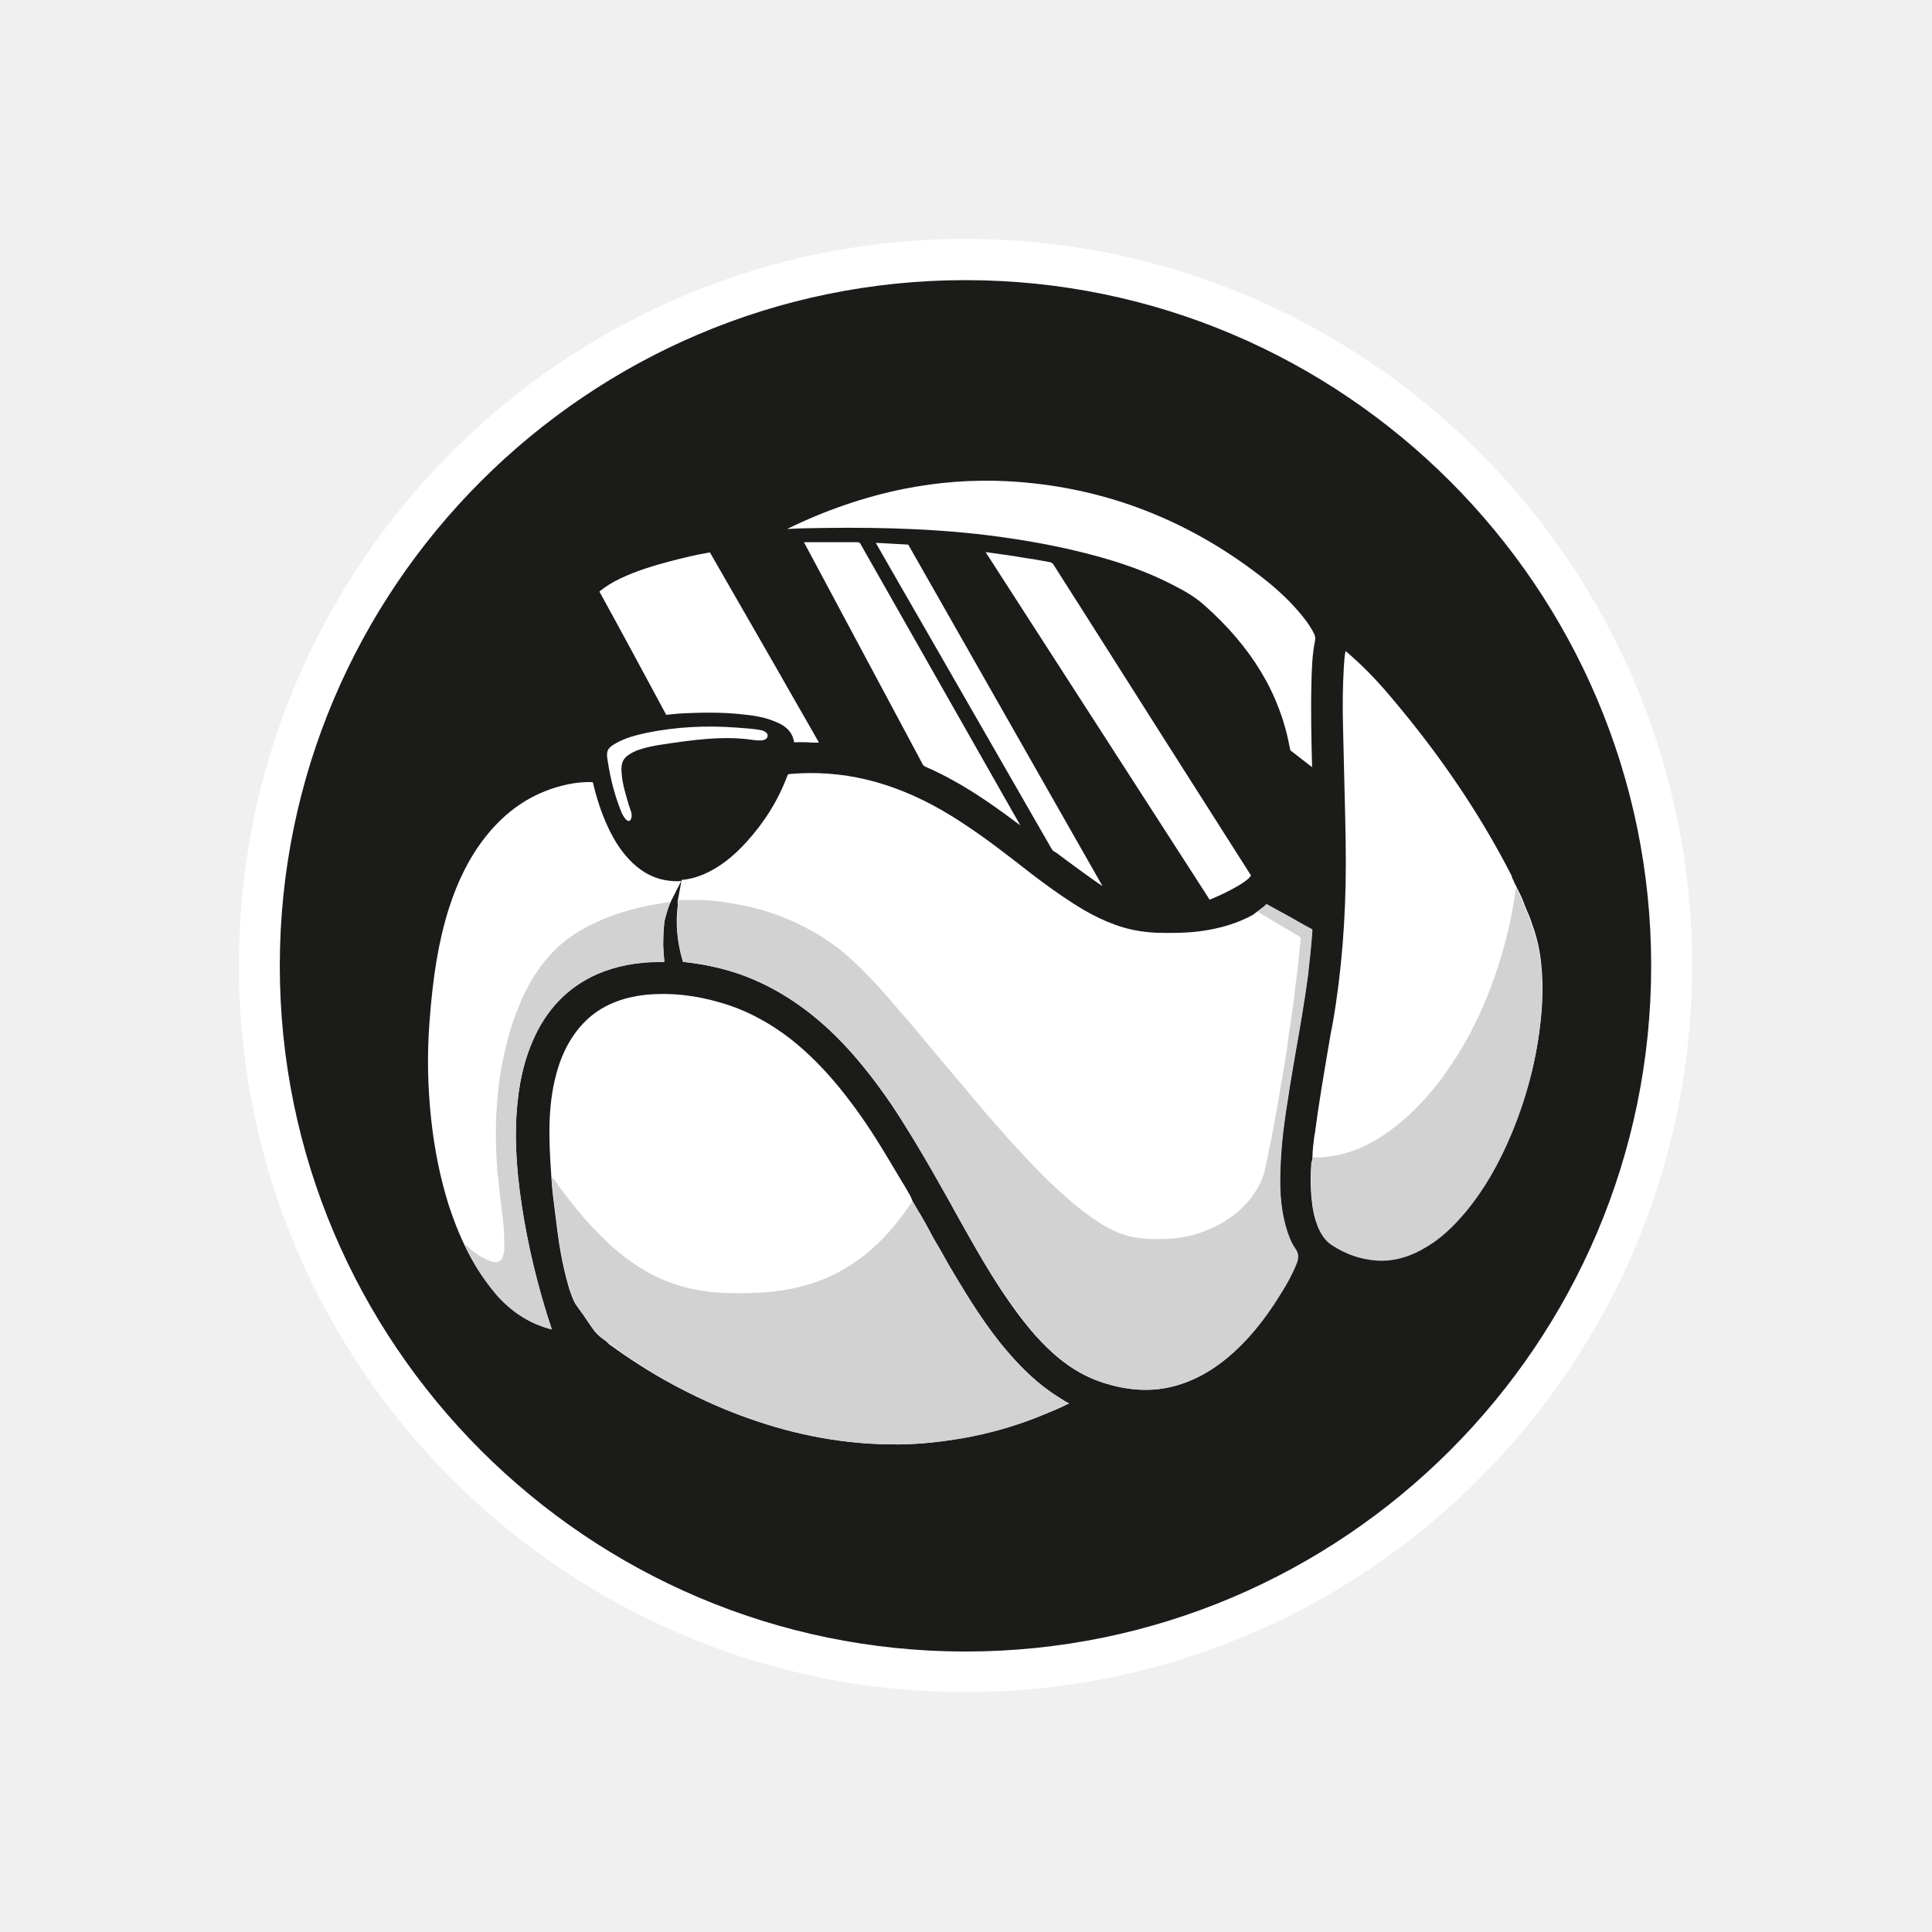
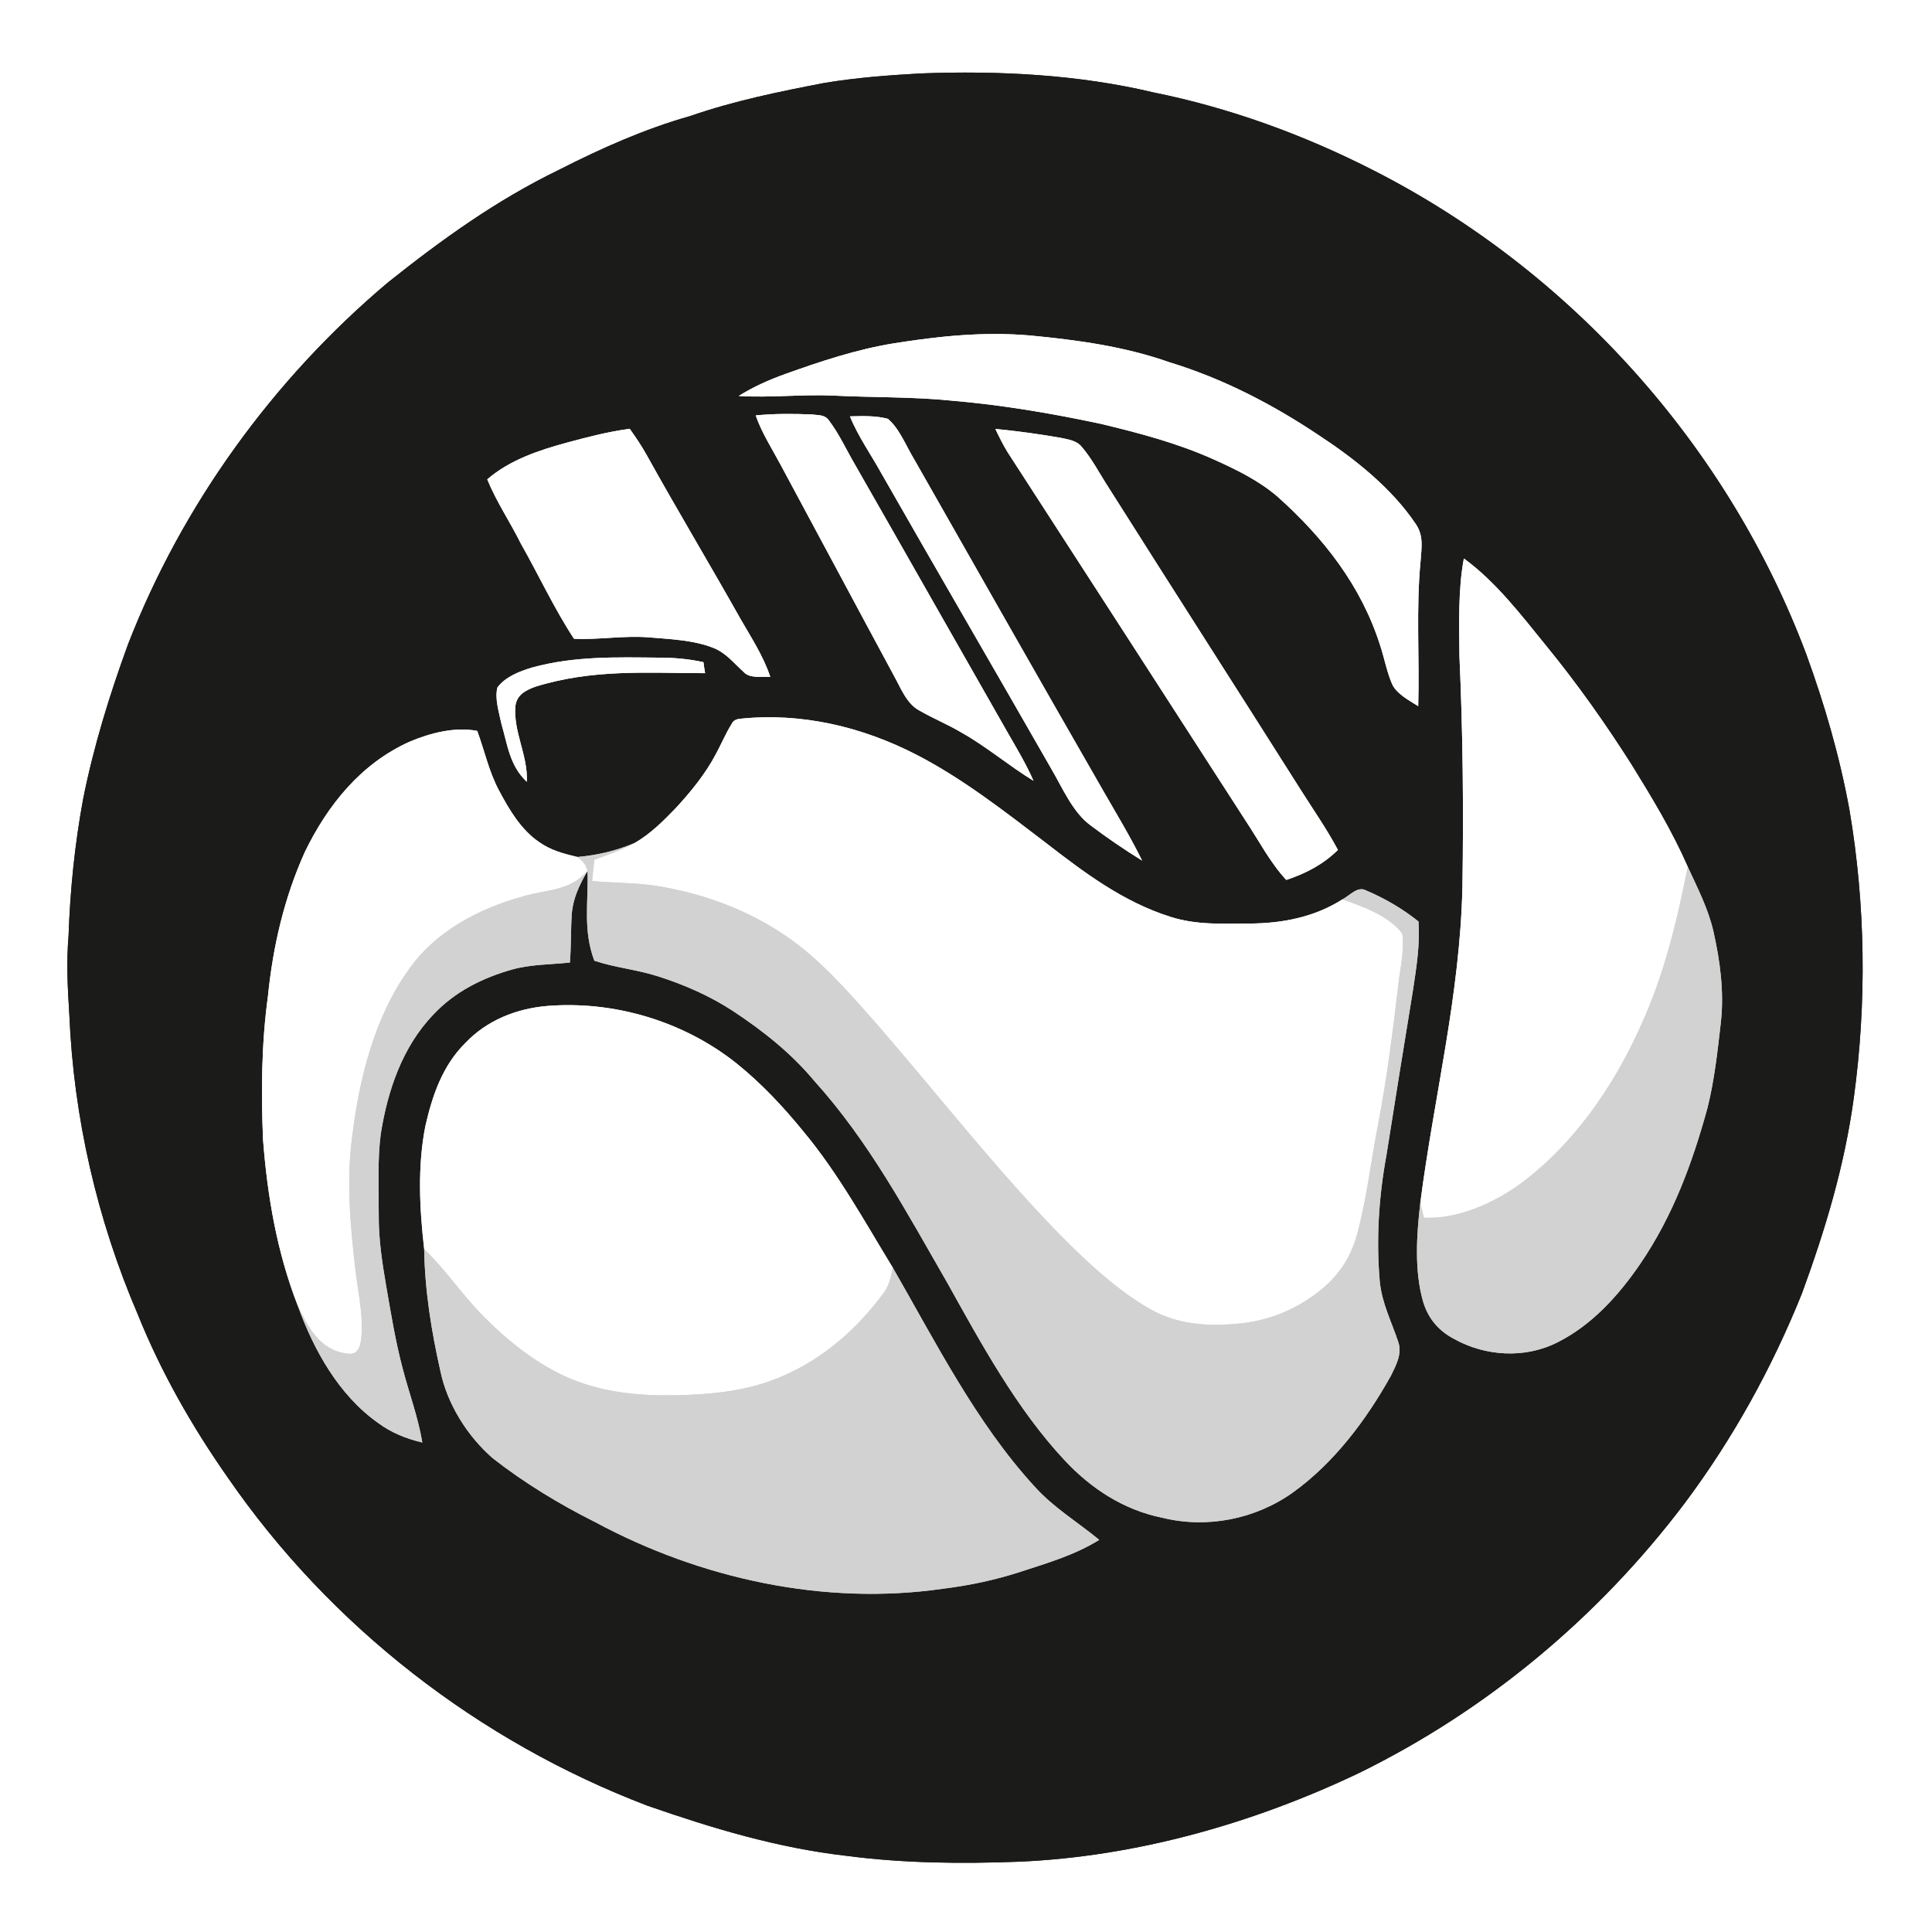
- <svg xmlns="http://www.w3.org/2000/svg" version="1.1" id="Ebene_1" x="0px" y="0px" viewBox="0 0 566.9 566.9" enable-background="new 0 0 566.9 566.9" xml:space="preserve">
-   <g>
-     <circle fill="#1B1C1A" cx="283.3" cy="283.3" r="207.2" />
-     <path fill="#FFFFFF" d="M283.3,496.5c-117.6,0-213.2-95.6-213.2-213.2c0-117.6,95.6-213.2,213.2-213.2   c117.6,0,213.2,95.6,213.2,213.2C496.5,400.9,400.8,496.5,283.3,496.5z M283.3,82.2c-110.9,0-201.2,90.3-201.2,201.2   s90.3,201.2,201.2,201.2s201.2-90.3,201.2-201.2S394.2,82.2,283.3,82.2z" />
+ <svg xmlns="http://www.w3.org/2000/svg" xmlns:xlink="http://www.w3.org/1999/xlink" version="1.1" viewBox="0 0 512 512" width="512.0pt" height="512.0pt">
+   <defs>
+     <path d="M 0.00 0.00 L 512.00 0.00 L 512.00 512.00 L 0.00 512.00 L 0.00 0.00 Z M 18.17 248.01 C 17.57 255.01 17.93 261.94 18.38 268.94 C 19.52 296.19 25.74 323.23 36.50 348.29 C 42.65 363.59 50.91 378.08 60.37 391.57 C 87.52 430.97 126.82 461.44 171.48 478.49 C 188.82 484.53 206.05 489.72 224.36 491.82 C 239.55 493.80 254.72 493.94 270.00 493.37 C 301.08 492.03 332.09 483.23 360.10 469.89 C 394.01 453.28 423.66 428.56 446.40 398.44 C 459.21 381.34 469.60 362.52 477.56 342.70 C 483.74 325.80 488.82 308.94 491.26 291.05 C 494.73 265.72 494.39 239.81 490.12 214.60 C 487.54 200.49 483.56 186.75 478.65 173.29 C 457.96 118.25 416.27 71.72 363.85 45.08 C 345.50 35.72 325.88 28.57 305.67 24.49 C 285.66 19.73 264.51 18.69 244.01 19.46 C 235.50 19.93 226.95 20.58 218.54 21.97 C 206.50 24.28 194.53 26.73 182.92 30.75 C 170.78 34.19 159.31 39.32 148.09 45.03 C 131.56 53.05 117.10 63.46 102.79 74.87 C 72.42 100.45 48.29 133.75 33.91 170.80 C 29.03 184.18 24.82 197.77 22.03 211.76 C 19.82 223.73 18.59 235.84 18.17 248.01 Z" id="p0" />
+     <path d="M 244.01 19.46 C 264.51 18.69 285.66 19.73 305.67 24.49 C 325.88 28.57 345.50 35.72 363.85 45.08 C 416.27 71.72 457.96 118.25 478.65 173.29 C 483.56 186.75 487.54 200.49 490.12 214.60 C 494.39 239.81 494.73 265.72 491.26 291.05 C 488.82 308.94 483.74 325.80 477.56 342.70 C 469.60 362.52 459.21 381.34 446.40 398.44 C 423.66 428.56 394.01 453.28 360.10 469.89 C 332.09 483.23 301.08 492.03 270.00 493.37 C 254.72 493.94 239.55 493.80 224.36 491.82 C 206.05 489.72 188.82 484.53 171.48 478.49 C 126.82 461.44 87.52 430.97 60.37 391.57 C 50.91 378.08 42.65 363.59 36.50 348.29 C 25.74 323.23 19.52 296.19 18.38 268.94 C 17.93 261.94 17.57 255.01 18.17 248.01 C 18.59 235.84 19.82 223.73 22.03 211.76 C 24.82 197.77 29.03 184.18 33.91 170.80 C 48.29 133.75 72.42 100.45 102.79 74.87 C 117.10 63.46 131.56 53.05 148.09 45.03 C 159.31 39.32 170.78 34.19 182.92 30.75 C 194.53 26.73 206.50 24.28 218.54 21.97 C 226.95 20.58 235.50 19.93 244.01 19.46 Z M 195.77 104.94 C 204.18 105.46 212.58 104.44 221.00 104.84 C 231.35 105.36 241.76 105.12 252.05 106.16 C 265.38 107.28 278.64 109.53 291.72 112.32 C 301.75 114.72 312.03 117.43 321.46 121.67 C 327.46 124.34 333.45 127.26 338.48 131.54 C 350.72 142.46 360.73 155.20 365.75 171.02 C 366.87 174.40 367.51 178.00 368.91 181.26 C 370.13 183.92 373.46 185.62 375.84 187.14 C 376.22 174.39 375.23 161.49 376.47 148.65 C 376.71 145.08 377.33 141.96 375.16 138.82 C 368.78 129.35 359.04 121.60 349.56 115.39 C 337.25 107.15 324.10 100.33 309.90 96.00 C 297.90 91.78 285.64 90.13 273.05 88.91 C 260.77 87.84 248.89 89.07 236.78 91.00 C 226.83 92.64 217.57 95.73 208.11 99.11 C 203.81 100.66 199.65 102.50 195.77 104.94 Z M 273.89 206.92 C 271.91 202.44 269.41 198.26 266.97 194.02 C 253.52 170.47 240.17 146.87 226.70 123.33 C 224.37 119.38 222.43 115.04 219.65 111.39 C 218.56 109.82 216.79 110.08 215.08 109.83 C 210.17 109.63 205.17 109.60 200.27 110.09 C 201.83 114.62 204.59 118.90 206.84 123.12 C 216.88 141.73 226.79 160.35 236.84 178.95 C 238.64 182.15 240.22 186.47 243.60 188.27 C 247.26 190.39 251.20 191.99 254.85 194.16 C 261.57 197.95 267.32 202.91 273.89 206.92 Z M 302.67 228.07 C 299.58 221.77 295.92 215.76 292.40 209.62 C 275.59 180.38 258.95 151.06 242.28 121.74 C 240.14 118.26 238.44 113.67 235.31 111.00 C 232.11 110.12 228.55 110.26 225.25 110.34 C 227.38 115.62 230.83 120.46 233.58 125.45 C 248.46 151.53 263.59 177.47 278.49 203.54 C 281.50 208.62 284.24 215.29 289.09 218.79 C 293.46 222.08 298.02 225.19 302.67 228.07 Z M 129.13 127.04 C 131.56 132.99 135.18 138.31 138.05 144.09 C 142.78 152.44 146.86 161.25 152.11 169.28 C 158.79 169.59 165.33 168.37 172.01 168.91 C 177.62 169.38 183.98 169.62 189.23 171.77 C 192.56 173.18 194.43 175.71 197.04 178.04 C 198.65 179.91 201.90 179.21 204.14 179.39 C 202.25 173.75 199.08 168.99 196.16 163.88 C 188.01 149.38 179.44 135.12 171.37 120.58 C 170.03 118.17 168.49 115.89 166.89 113.64 C 161.23 114.38 155.74 115.82 150.24 117.30 C 142.80 119.32 135.05 121.90 129.13 127.04 Z M 263.78 113.67 C 264.79 115.79 265.82 117.89 267.06 119.89 C 288.14 152.46 309.23 185.10 330.25 217.72 C 333.70 222.91 336.67 228.70 340.88 233.19 C 346.04 231.49 350.66 229.08 354.56 225.24 C 351.62 219.70 348.04 214.61 344.70 209.31 C 327.78 182.55 310.66 155.91 293.75 129.14 C 291.42 125.57 289.42 121.60 286.63 118.37 C 285.24 116.69 283.02 116.47 281.02 116.01 C 275.32 115.03 269.53 114.22 263.78 113.67 Z M 376.39 318.81 C 375.41 327.21 374.78 336.74 377.14 344.95 C 378.48 349.39 381.17 352.61 385.25 354.78 C 393.61 359.47 404.14 360.11 412.76 355.73 C 421.96 351.11 429.08 343.16 434.80 334.76 C 443.36 322.15 448.50 308.22 452.50 293.61 C 454.35 286.21 455.19 278.46 456.05 270.89 C 456.94 262.88 455.85 254.72 454.09 246.89 C 452.67 240.72 449.89 235.41 447.27 229.71 C 443.08 220.18 437.80 211.47 432.34 202.63 C 425.42 191.74 417.99 181.23 409.83 171.24 C 403.24 163.14 396.43 154.17 387.94 148.01 C 386.37 156.36 386.71 165.51 386.77 174.00 C 387.70 194.30 387.87 214.68 387.56 235.00 C 386.92 263.90 380.05 290.46 376.39 318.81 Z M 139.62 207.19 C 139.93 200.10 135.95 193.88 136.60 186.99 C 137.04 184.06 139.32 182.94 141.82 182.00 C 157.05 177.26 171.28 178.36 186.86 178.40 C 186.69 177.43 186.54 176.46 186.42 175.48 C 182.61 174.65 178.89 174.30 175.00 174.29 C 163.44 174.18 152.17 173.81 140.93 176.93 C 137.72 177.88 133.85 179.40 131.82 182.20 C 131.07 185.17 132.25 188.77 132.86 191.72 C 134.52 197.45 135.07 202.94 139.62 207.19 Z M 168.28 223.35 C 163.44 225.45 158.27 226.65 153.03 227.11 C 149.37 226.24 145.94 225.34 142.84 223.13 C 138.08 219.89 134.96 214.60 132.31 209.62 C 129.55 204.50 128.46 199.09 126.47 193.70 C 120.56 192.55 113.97 194.26 108.51 196.58 C 95.68 202.35 86.85 213.31 80.82 225.72 C 75.33 237.87 72.34 250.77 71.01 264.00 C 69.28 276.58 69.20 289.24 69.70 301.90 C 70.86 317.04 73.39 331.84 78.92 346.04 C 83.10 357.70 89.77 369.68 100.06 376.99 C 103.62 379.66 107.61 381.27 111.92 382.28 C 110.79 375.50 108.42 369.27 106.71 362.66 C 104.77 355.36 103.62 348.13 102.32 340.69 C 101.26 334.49 100.32 328.32 100.37 322.01 C 100.40 314.87 99.99 307.55 100.91 300.45 C 102.75 288.96 106.63 277.42 114.85 268.87 C 120.53 262.79 127.91 259.12 135.84 256.90 C 140.64 255.56 146.01 255.62 151.03 255.08 C 151.38 250.77 151.24 246.45 151.53 242.14 C 151.88 237.95 153.62 234.37 155.71 230.79 C 155.95 239.10 154.45 246.51 157.51 254.60 C 163.02 256.44 168.80 256.95 174.32 258.72 C 181.24 260.91 188.05 263.89 194.14 267.86 C 202.11 273.11 209.55 278.98 215.70 286.34 C 230.33 302.53 240.21 321.18 251.03 339.93 C 260.00 356.02 269.42 373.39 282.07 386.92 C 289.06 394.45 297.77 400.14 307.94 402.20 C 319.81 405.15 332.60 402.63 342.55 395.58 C 353.57 387.67 362.04 376.34 368.60 364.60 C 369.98 361.77 371.67 358.74 370.52 355.53 C 368.74 350.20 366.25 345.42 365.66 339.71 C 364.68 328.46 365.38 317.24 367.42 306.14 C 369.73 291.52 372.08 276.91 374.47 262.31 C 375.38 256.28 376.33 250.34 375.92 244.21 C 371.74 240.85 367.01 238.09 362.08 236.00 C 359.75 234.70 357.73 237.36 355.75 238.34 C 348.27 243.09 339.76 244.72 331.00 244.75 C 323.88 244.78 317.07 245.17 310.21 242.98 C 297.58 239.01 287.21 231.15 276.89 223.16 C 266.18 214.98 254.98 206.26 243.00 200.08 C 228.52 192.59 212.37 188.77 196.06 190.49 C 195.03 190.60 194.33 191.01 193.98 191.71 C 192.36 194.28 191.18 197.14 189.73 199.81 C 186.99 205.03 183.10 209.80 179.12 214.12 C 175.89 217.49 172.34 221.01 168.28 223.35 Z M 112.41 331.01 C 112.58 341.93 114.31 352.67 116.70 363.30 C 118.51 372.08 123.83 380.55 130.55 386.42 C 138.98 393.01 148.23 398.63 157.79 403.41 C 185.64 418.38 218.48 425.60 249.95 421.02 C 256.92 420.16 263.80 418.71 270.48 416.53 C 277.77 414.14 284.73 412.15 291.31 408.08 C 285.50 403.29 279.21 399.57 274.12 393.89 C 258.69 377.06 247.88 355.55 236.59 335.93 C 229.22 323.86 222.05 310.82 213.02 299.99 C 207.69 293.43 201.81 287.13 195.21 281.83 C 181.22 270.66 162.77 265.14 144.95 266.60 C 136.82 267.30 129.05 270.39 123.37 276.36 C 117.28 282.36 114.58 290.29 112.73 298.43 C 110.63 308.96 111.17 320.39 112.41 331.01 Z" id="p1" />
+     <path d="M 273.05 88.91 C 285.64 90.13 297.90 91.78 309.90 96.00 C 324.10 100.33 337.25 107.15 349.56 115.39 C 359.04 121.60 368.78 129.35 375.16 138.82 C 377.33 141.96 376.71 145.08 376.47 148.65 C 375.23 161.49 376.22 174.39 375.84 187.14 C 373.46 185.62 370.13 183.92 368.91 181.26 C 367.51 178.00 366.87 174.40 365.75 171.02 C 360.73 155.20 350.72 142.46 338.48 131.54 C 333.45 127.26 327.46 124.34 321.46 121.67 C 312.03 117.43 301.75 114.72 291.72 112.32 C 278.64 109.53 265.38 107.28 252.05 106.16 C 241.76 105.12 231.35 105.36 221.00 104.84 C 212.58 104.44 204.18 105.46 195.77 104.94 C 199.65 102.50 203.81 100.66 208.11 99.11 C 217.57 95.73 226.83 92.64 236.78 91.00 C 248.89 89.07 260.77 87.84 273.05 88.91 Z" id="p2" />
+     <path d="M 200.27 110.09 C 205.17 109.60 210.17 109.63 215.08 109.83 C 216.79 110.08 218.56 109.82 219.65 111.39 C 222.43 115.04 224.37 119.38 226.70 123.33 C 240.17 146.87 253.52 170.47 266.97 194.02 C 269.41 198.26 271.91 202.44 273.89 206.92 C 267.32 202.91 261.57 197.95 254.85 194.16 C 251.20 191.99 247.26 190.39 243.60 188.27 C 240.22 186.47 238.64 182.15 236.84 178.95 C 226.79 160.35 216.88 141.73 206.84 123.12 C 204.59 118.90 201.83 114.62 200.27 110.09 Z" id="p3" />
+     <path d="M 225.25 110.34 C 228.55 110.26 232.11 110.12 235.31 111.00 C 238.44 113.67 240.14 118.26 242.28 121.74 C 258.95 151.06 275.59 180.38 292.40 209.62 C 295.92 215.76 299.58 221.77 302.67 228.07 C 298.02 225.19 293.46 222.08 289.09 218.79 C 284.24 215.29 281.50 208.62 278.49 203.54 C 263.59 177.47 248.46 151.53 233.58 125.45 C 230.83 120.46 227.38 115.62 225.25 110.34 Z" id="p4" />
+     <path d="M 166.89 113.64 C 168.49 115.89 170.03 118.17 171.37 120.58 C 179.44 135.12 188.01 149.38 196.16 163.88 C 199.08 168.99 202.25 173.75 204.14 179.39 C 201.90 179.21 198.65 179.91 197.04 178.04 C 194.43 175.71 192.56 173.18 189.23 171.77 C 183.98 169.62 177.62 169.38 172.01 168.91 C 165.33 168.37 158.79 169.59 152.11 169.28 C 146.86 161.25 142.78 152.44 138.05 144.09 C 135.18 138.31 131.56 132.99 129.13 127.04 C 135.05 121.90 142.80 119.32 150.24 117.30 C 155.74 115.82 161.23 114.38 166.89 113.64 Z" id="p5" />
+     <path d="M 263.78 113.67 C 269.53 114.22 275.32 115.03 281.02 116.01 C 283.02 116.47 285.24 116.69 286.63 118.37 C 289.42 121.60 291.42 125.57 293.75 129.14 C 310.66 155.91 327.78 182.55 344.70 209.31 C 348.04 214.61 351.62 219.70 354.56 225.24 C 350.66 229.08 346.04 231.49 340.88 233.19 C 336.67 228.70 333.70 222.91 330.25 217.72 C 309.23 185.10 288.14 152.46 267.06 119.89 C 265.82 117.89 264.79 115.79 263.78 113.67 Z" id="p6" />
+     <path d="M 387.94 148.01 C 396.43 154.17 403.24 163.14 409.83 171.24 C 417.99 181.23 425.42 191.74 432.34 202.63 C 437.80 211.47 443.08 220.18 447.27 229.71 C 444.37 244.27 441.05 258.25 434.83 271.81 C 427.59 288.04 416.75 303.73 402.22 314.22 C 395.15 319.14 386.12 323.09 377.35 322.71 C 377.02 321.41 376.70 320.11 376.39 318.81 C 380.05 290.46 386.92 263.90 387.56 235.00 C 387.87 214.68 387.70 194.30 386.77 174.00 C 386.71 165.51 386.37 156.36 387.94 148.01 Z" id="p7" />
+     <path d="M 175.00 174.29 C 178.89 174.30 182.61 174.65 186.42 175.48 C 186.54 176.46 186.69 177.43 186.86 178.40 C 171.28 178.36 157.05 177.26 141.82 182.00 C 139.32 182.94 137.04 184.06 136.60 186.99 C 135.95 193.88 139.93 200.10 139.62 207.19 C 135.07 202.94 134.52 197.45 132.86 191.72 C 132.25 188.77 131.07 185.17 131.82 182.20 C 133.85 179.40 137.72 177.88 140.93 176.93 C 152.17 173.81 163.44 174.18 175.00 174.29 Z" id="p8" />
+     <path d="M 196.06 190.49 C 212.37 188.77 228.52 192.59 243.00 200.08 C 254.98 206.26 266.18 214.98 276.89 223.16 C 287.21 231.15 297.58 239.01 310.21 242.98 C 317.07 245.17 323.88 244.78 331.00 244.75 C 339.76 244.72 348.27 243.09 355.75 238.34 C 361.09 240.20 368.12 242.71 371.61 247.40 C 372.23 251.95 370.99 256.88 370.52 261.42 C 369.06 273.71 367.53 285.97 365.18 298.12 C 363.27 307.89 362.19 317.97 359.51 327.57 C 357.79 333.64 354.38 338.54 349.37 342.36 C 343.37 347.06 336.35 349.92 328.76 350.72 C 320.49 351.59 312.37 351.14 304.96 347.02 C 296.38 342.17 288.80 335.09 281.83 328.17 C 264.66 310.72 249.41 291.10 233.40 272.59 C 226.80 265.08 219.96 257.10 212.13 250.86 C 200.87 242.05 187.39 236.80 173.31 234.67 C 167.89 233.92 162.38 234.00 156.92 233.48 C 157.10 231.59 157.29 229.71 157.52 227.83 C 161.14 226.51 164.91 225.21 168.28 223.35 C 172.34 221.01 175.89 217.49 179.12 214.12 C 183.10 209.80 186.99 205.03 189.73 199.81 C 191.18 197.14 192.36 194.28 193.98 191.71 C 194.33 191.01 195.03 190.60 196.06 190.49 Z" id="p9" />
+     <path d="M 126.47 193.70 C 128.46 199.09 129.55 204.50 132.31 209.62 C 134.96 214.60 138.08 219.89 142.84 223.13 C 145.94 225.34 149.37 226.24 153.03 227.11 C 154.42 228.16 155.27 229.06 155.71 230.79 C 150.93 236.24 145.01 235.64 138.58 237.56 C 126.76 240.83 115.26 246.88 108.14 257.19 C 99.26 269.63 95.16 286.04 93.36 301.03 C 91.70 313.15 92.86 324.95 94.25 337.03 C 94.97 343.01 96.55 349.75 95.58 355.73 C 95.23 357.68 94.24 359.10 92.07 358.72 C 84.88 357.92 81.71 351.90 78.92 346.04 C 73.39 331.84 70.86 317.04 69.70 301.90 C 69.20 289.24 69.28 276.58 71.01 264.00 C 72.34 250.77 75.33 237.87 80.82 225.72 C 86.85 213.31 95.68 202.35 108.51 196.58 C 113.97 194.26 120.56 192.55 126.47 193.70 Z" id="p10" />
+     <path d="M 168.28 223.35 C 164.91 225.21 161.14 226.51 157.52 227.83 C 157.29 229.71 157.10 231.59 156.92 233.48 C 162.38 234.00 167.89 233.92 173.31 234.67 C 187.39 236.80 200.87 242.05 212.13 250.86 C 219.96 257.10 226.80 265.08 233.40 272.59 C 249.41 291.10 264.66 310.72 281.83 328.17 C 288.80 335.09 296.38 342.17 304.96 347.02 C 312.37 351.14 320.49 351.59 328.76 350.72 C 336.35 349.92 343.37 347.06 349.37 342.36 C 354.38 338.54 357.79 333.64 359.51 327.57 C 362.19 317.97 363.27 307.89 365.18 298.12 C 367.53 285.97 369.06 273.71 370.52 261.42 C 370.99 256.88 372.23 251.95 371.61 247.40 C 368.12 242.71 361.09 240.20 355.75 238.34 C 357.73 237.36 359.75 234.70 362.08 236.00 C 367.01 238.09 371.74 240.85 375.92 244.21 C 376.33 250.34 375.38 256.28 374.47 262.31 C 372.08 276.91 369.73 291.52 367.42 306.14 C 365.38 317.24 364.68 328.46 365.66 339.71 C 366.25 345.42 368.74 350.20 370.52 355.53 C 371.67 358.74 369.98 361.77 368.60 364.60 C 362.04 376.34 353.57 387.67 342.55 395.58 C 332.60 402.63 319.81 405.15 307.94 402.20 C 297.77 400.14 289.06 394.45 282.07 386.92 C 269.42 373.39 260.00 356.02 251.03 339.93 C 240.21 321.18 230.33 302.53 215.70 286.34 C 209.55 278.98 202.11 273.11 194.14 267.86 C 188.05 263.89 181.24 260.91 174.32 258.72 C 168.80 256.95 163.02 256.44 157.51 254.60 C 154.45 246.51 155.95 239.10 155.71 230.79 C 155.27 229.06 154.42 228.16 153.03 227.11 C 158.27 226.65 163.44 225.45 168.28 223.35 Z" id="p11" />
+     <path d="M 447.27 229.71 C 449.89 235.41 452.67 240.72 454.09 246.89 C 455.85 254.72 456.94 262.88 456.05 270.89 C 455.19 278.46 454.35 286.21 452.50 293.61 C 448.50 308.22 443.36 322.15 434.80 334.76 C 429.08 343.16 421.96 351.11 412.76 355.73 C 404.14 360.11 393.61 359.47 385.25 354.78 C 381.17 352.61 378.48 349.39 377.14 344.95 C 374.78 336.74 375.41 327.21 376.39 318.81 C 376.70 320.11 377.02 321.41 377.35 322.71 C 386.12 323.09 395.15 319.14 402.22 314.22 C 416.75 303.73 427.59 288.04 434.83 271.81 C 441.05 258.25 444.37 244.27 447.27 229.71 Z" id="p12" />
+     <path d="M 155.71 230.79 C 153.62 234.37 151.88 237.95 151.53 242.14 C 151.24 246.45 151.38 250.77 151.03 255.08 C 146.01 255.62 140.64 255.56 135.84 256.90 C 127.91 259.12 120.53 262.79 114.85 268.87 C 106.63 277.42 102.75 288.96 100.91 300.45 C 99.99 307.55 100.40 314.87 100.37 322.01 C 100.32 328.32 101.26 334.49 102.32 340.69 C 103.62 348.13 104.77 355.36 106.71 362.66 C 108.42 369.27 110.79 375.50 111.92 382.28 C 107.61 381.27 103.62 379.66 100.06 376.99 C 89.77 369.68 83.10 357.70 78.92 346.04 C 81.71 351.90 84.88 357.92 92.07 358.72 C 94.24 359.10 95.23 357.68 95.58 355.73 C 96.55 349.75 94.97 343.01 94.25 337.03 C 92.86 324.95 91.70 313.15 93.36 301.03 C 95.16 286.04 99.26 269.63 108.14 257.19 C 115.26 246.88 126.76 240.83 138.58 237.56 C 145.01 235.64 150.93 236.24 155.71 230.79 Z" id="p13" />
+     <path d="M 144.95 266.60 C 162.77 265.14 181.22 270.66 195.21 281.83 C 201.81 287.13 207.69 293.43 213.02 299.99 C 222.05 310.82 229.22 323.86 236.59 335.93 C 236.14 338.20 235.77 340.35 234.42 342.30 C 227.32 352.08 218.11 360.17 206.91 364.88 C 198.11 368.67 188.53 369.55 179.05 369.76 C 169.11 369.94 159.26 368.99 150.09 364.89 C 141.66 361.10 134.06 354.94 127.65 348.34 C 122.23 342.82 118.00 336.38 112.41 331.01 C 111.17 320.39 110.63 308.96 112.73 298.43 C 114.58 290.29 117.28 282.36 123.37 276.36 C 129.05 270.39 136.82 267.30 144.95 266.60 Z" id="p14" />
+     <path d="M 112.41 331.01 C 118.00 336.38 122.23 342.82 127.65 348.34 C 134.06 354.94 141.66 361.10 150.09 364.89 C 159.26 368.99 169.11 369.94 179.05 369.76 C 188.53 369.55 198.11 368.67 206.91 364.88 C 218.11 360.17 227.32 352.08 234.42 342.30 C 235.77 340.35 236.14 338.20 236.59 335.93 C 247.88 355.55 258.69 377.06 274.12 393.89 C 279.21 399.57 285.50 403.29 291.31 408.08 C 284.73 412.15 277.77 414.14 270.48 416.53 C 263.80 418.71 256.92 420.16 249.95 421.02 C 218.48 425.60 185.64 418.38 157.79 403.41 C 148.23 398.63 138.98 393.01 130.55 386.42 C 123.83 380.55 118.51 372.08 116.70 363.30 C 114.31 352.67 112.58 341.93 112.41 331.01 Z" id="p15" />
+   </defs>
+   <g stroke-width="10pt">
+     <use stroke="#ffffff" xlink:href="#p0" />
+     <use stroke="#1b1c1a" xlink:href="#p1" />
+     <use stroke="#ffffff" xlink:href="#p2" />
+     <use stroke="#ffffff" xlink:href="#p3" />
+     <use stroke="#ffffff" xlink:href="#p4" />
+     <use stroke="#ffffff" xlink:href="#p5" />
+     <use stroke="#ffffff" xlink:href="#p6" />
+     <use stroke="#ffffff" xlink:href="#p7" />
+     <use stroke="#ffffff" xlink:href="#p8" />
+     <use stroke="#ffffff" xlink:href="#p9" />
+     <use stroke="#ffffff" xlink:href="#p10" />
+     <use stroke="#d2d2d2" xlink:href="#p11" />
+     <use stroke="#d2d2d2" xlink:href="#p12" />
+     <use stroke="#d2d2d2" xlink:href="#p13" />
+     <use stroke="#ffffff" xlink:href="#p14" />
+     <use stroke="#d2d2d2" xlink:href="#p15" />
  </g>
  <g>
-     <g>
-       <g>
-         <path fill="#FFFFFF" d="M443.7,332c-3.8,9.2-8.2,16.8-13.6,23.3c-3.6,4.3-7.2,7.7-11.2,10.1c-5,3.1-9.8,4.5-14.8,4.2     c-4.7-0.3-9.2-1.8-13.4-4.6c-1.7-1.1-3-2.9-4.1-5.5c-0.9-2.1-1.4-4.4-1.7-7.3c-0.4-3.7-0.4-7.5-0.1-11.3h0.1l0.2-0.9     c0-2.3,0.3-4.6,0.6-6.9l0.1-0.4c1.1-8.5,2.6-17.2,4-25.5c0.4-2.4,0.8-4.8,1.3-7.2c2.6-15,3.8-30.8,3.8-46.8     c0-8.8-0.3-17.8-0.5-26.5c-0.1-4.2-0.2-8.4-0.3-12.6c-0.2-7.1-0.1-12.8,0.2-18.1c0.1-1.7,0.2-3.3,0.5-4.9c0,0,0,0,0.1,0     c4.4,3.7,8.8,8.1,13.8,14.1c13.9,16.5,25.1,33,34.2,50.5c0.2,0.3,0.3,0.7,0.5,1l0.2,0.4l0.1,0.5c0.3,0.5,0.5,1,0.7,1.5l0.7,1.4     c0.4,0.8,0.8,1.6,1.2,2.4c0.3,0.7,0.6,1.4,0.9,2.2l0.7,1.8c0.2,0.5,0.5,1.1,0.7,1.6c0.4,0.9,0.7,1.9,1,2.8l0.3,0.8     c0.1,0.3,0.2,0.6,0.3,0.9c0.1,0.4,0.3,0.8,0.4,1.3c0.6,2,1,4,1.3,5.9c0.7,4.8,0.9,9.9,0.5,15.7C451.5,308,448.6,320.1,443.7,332z     " />
-         <path fill="#FFFFFF" d="M385.7,186.2c0.2,0.6,0.3,1.1,0.2,1.6c-0.9,4.4-1,8.8-1.1,12.9c-0.2,8.3,0,16.5,0.2,24.4l-2.2-1.7     c-1.3-1-2.7-2.1-4-3.1c-0.2-0.1-0.2-0.3-0.3-0.7c-2.9-15.9-11.1-29.6-25.2-42.1c-2.8-2.5-6.1-4.3-9.2-5.9c-7-3.6-14.8-6.5-24.5-9     c-8.8-2.3-18.4-4.1-29.4-5.5c-19.3-2.4-38.5-2.4-53.2-2.1c-1.8,0-3.7,0.1-5.5,0.2c-0.2,0-0.3,0-0.5,0c11.2-5.5,22.7-9.4,34-11.7     c10.4-2.1,20.6-2.8,30.5-2.3c27.3,1.4,52.3,10.8,74.3,27.8c5.1,3.9,9.3,7.9,12.7,12.2C384,183.1,385,184.7,385.7,186.2z" />
-         <path fill="#FFFFFF" d="M177.9,393.6c-1.1-0.8-2.1-1.5-3-2.5c-0.8-0.9-1.5-2-2.2-3c-0.3-0.4-0.5-0.8-0.8-1.2     c-0.4-0.6-0.8-1.2-1.2-1.7c-0.6-0.8-1.2-1.7-1.8-2.5c-0.9-1.5-1.4-3.2-1.9-4.6c-1.1-3.8-1.9-7.3-2.5-10.7     c-0.7-3.8-1.1-7.6-1.6-11.4c-0.2-1.9-0.5-3.8-0.7-5.7c-0.2-1.6-0.3-3.3-0.4-4.6c0-0.6-0.1-1.2-0.1-1.7     c-0.7-10.1-1.1-20.7,2.1-30.8c2-6.4,5.4-11.6,9.8-15.2c4.7-3.8,11-6,18.8-6.3c6.9-0.3,14.1,0.8,21.6,3.3     c6.2,2.1,12.2,5.4,17.9,9.8c5.1,4,9.9,8.8,14.7,14.7c4.1,5.1,8.1,10.7,12.4,17.8c1.8,2.9,3.6,6,5.7,9.5l0.5,0.8     c0.3,0.6,0.7,1.1,1,1.7l0.1,0.2c0.4,0.6,0.7,1.2,1,1.8c0.2,0.5,0.4,1,0.6,1.4l0.7,1.2c0.5,0.8,0.9,1.6,1.4,2.3     c1,1.7,1.9,3.4,2.9,5.2c0.8,1.6,1.7,3.1,2.6,4.6c2.1,3.8,3.9,6.9,5.6,9.7c3.1,5.2,7.3,11.9,12.2,18.1c4.9,6.1,9.7,10.9,14.8,14.5     c1.4,1,2.9,1.9,4.3,2.8c0.4,0.3,0.9,0.5,1.3,0.7c-0.4,0.1-0.7,0.3-1.1,0.5l-0.8,0.4c-0.8,0.4-1.6,0.7-2.5,1.1     c-1.7,0.7-3.4,1.4-5.1,2.1c-6.9,2.7-14,4.7-21.2,6c-7.4,1.3-14.9,2.1-22.4,1.9c-7.3-0.1-14.8-0.9-22.2-2.4     c-7.1-1.4-14.2-3.5-21.2-6.1c-6.7-2.5-13.4-5.6-19.9-9.1c-6.5-3.5-12.7-7.5-18.6-11.8L177.9,393.6z" />
-         <path fill="#FFFFFF" d="M379.9,366.7c0.9,1.3,1,2.6,0.2,4.5c-1.3,3.2-3,6.2-4.6,8.7c-4.7,7.7-9.7,13.8-15.4,18.5     c-5.3,4.4-10.8,7.2-16.7,8.6c-6.2,1.4-12.7,1-19.8-1.3c-5.9-1.9-11.3-5.3-16.5-10.4c-4.5-4.4-8.7-9.8-13.6-17.2     c-4.8-7.3-9.1-15.1-13.3-22.6l-1.2-2.2c-5.4-9.6-11-19.6-17.3-29c-5.6-8.2-11-14.9-16.7-20.5c-8.7-8.5-17.8-14.3-27.8-17.9     c-5.2-1.8-10.7-3-16.3-3.6c-0.5,0-0.5-0.1-0.6-0.4c-1.7-5.8-2.1-11.1-1.4-16.4c0-0.3,0-0.6-0.1-0.8l1.2-6.5     c2.3-0.2,4.6-0.8,7-1.9c4.2-1.9,8.1-4.9,12-9.2c5.3-5.8,9.4-12.4,12-19.4c0.2-0.5,0.3-0.6,0.9-0.6c15.2-1.3,29.7,2.2,44.4,10.6     c7.8,4.5,15,9.9,21.6,15l1.8,1.4c3.8,3,7.8,6,11.9,8.8c4,2.7,9.3,6.2,15.5,8.4c4,1.5,8.1,2.2,12.3,2.4c4.2,0.1,8.7,0.1,13.1-0.5     c5.7-0.8,10.7-2.3,15.2-4.8c0.6-0.5,1.2-0.9,1.7-1.3c0.7-0.5,1.5-1.1,2.2-1.8l2.9,1.6c2,1.1,4.1,2.2,6.1,3.4     c0.9,0.5,1.8,1,2.7,1.5l1.3,0.7c0.4,0.2,0.4,0.3,0.4,0.6c-0.3,4.4-0.8,8.9-1.3,13.3c-1,7.5-2.3,15-3.6,22.3     c-0.8,4.7-1.6,9.3-2.3,14c-0.9,5.5-1.8,12-2.1,18.8c-0.3,5.7-0.3,12.4,1.7,19C377.8,362.8,378.6,364.9,379.9,366.7z" />
-         <path fill="#FFFFFF" d="M271.6,225c-0.5-0.2-0.8-0.5-1-1l-34.7-64.9h3.7c3.9,0,7.9,0,11.8,0c0,0,0,0,0.1,0c0.6,0,0.8,0.1,1.1,0.7     c12.3,21.6,24.5,43.2,36.8,64.8l10,17.6c-5.9-4.4-12.7-9.4-20.1-13.4C276.6,227.3,274.1,226.1,271.6,225z" />
-         <path fill="#FFFFFF" d="M161.5,389.8c-5.6-1.5-10.6-4.5-15.2-9.4c-6.1-6.5-10.9-15.3-14.7-27c-2.4-7.7-4.1-15.9-5.1-25.1     c-1-9.3-1.2-18.7-0.5-28.1c1-13.7,2.7-24.1,5.7-33.6c2.7-8.4,6.2-15.3,10.8-21.1c6.1-7.7,13.4-12.6,22.2-14.9     c3.1-0.8,6-1.2,9.1-1.1l0.2,0.2c1.1,4.7,2.5,8.9,4.3,12.8c2.1,4.6,4.5,8,7.3,10.7c3.4,3.2,7.2,5,11.5,5.3c0.9,0.1,1.8,0.1,2.8,0     l-3,5.9c-0.4,0.8-0.7,1.7-1,2.5c-0.4,1.4-0.9,2.8-1,4c-0.2,2-0.3,4-0.3,6.1c0,1.6,0.2,3.2,0.3,4.7l0,0.5c-0.3,0-0.6,0-0.9,0     c-0.1,0-0.1,0-0.2,0c-6.9,0-13,1.2-18.4,3.5c-8.7,3.8-15.1,10.4-19.1,19.7c-2.2,5.1-3.7,10.8-4.4,17.6c-1,9-0.6,18.8,1.2,30.7     c1.8,11.8,4.7,24,8.8,36.3c0,0-0.1,0-0.1,0L161.5,389.8z" />
-         <path fill="#FFFFFF" d="M233,217.8c-0.5-3.5-3.1-5.1-5.4-6c-3.2-1.4-6.7-1.9-9.9-2.2c-6.2-0.7-12.4-0.5-17.1-0.3     c-1.5,0.1-3,0.2-4.6,0.4c-0.6,0.1-0.6,0-0.7-0.3c-6.4-11.9-12.8-23.8-19.3-35.6c-0.1-0.1-0.1-0.2-0.1-0.2c0,0,0.1-0.1,0.2-0.2     c1.6-1.3,3.5-2.5,5.8-3.6c5-2.4,10.2-3.9,14.7-5.1c3.9-1,7.5-1.9,11.1-2.5c0.3,0,0.5-0.1,0.7-0.1c-0.1,0,0.1,0.3,0.2,0.5     l19.6,34.1c4,7.1,8.1,14.1,12.1,21.2c-0.7,0-1.3,0-2,0C236.3,217.7,234.6,217.8,233,217.8z" />
-         <path fill="#FFFFFF" d="M299.4,163.5c1.5,0.2,3,0.5,4.5,0.7c1.3,0.2,2.6,0.5,3.9,0.7c0.7,0.1,1,0.3,1.4,0.9     c13.9,21.8,27.7,43.7,41.6,65.5l15.9,25c0.2,0.3,0.4,0.6,0.4,0.7c0,0,0,0,0,0c-0.1,0-0.3,0.2-0.4,0.4c-1.8,2.1-8.5,5.3-11.8,6.6     c-0.1-0.2-0.3-0.5-0.4-0.7L289.2,162c0.6,0.1,8,1.1,8.5,1.2C298.2,163.3,298.8,163.4,299.4,163.5z" />
-         <path fill="#FFFFFF" d="M309.2,249.8c-0.4-0.3-0.6-0.7-0.9-1.2l-36.6-63.7c-4.9-8.5-9.8-17-14.6-25.4c0-0.1-0.1-0.1-0.1-0.2     l0.4,0c1.6,0.1,7.5,0.4,9.1,0.5l57,100.2c-3.1-2-10.8-7.7-13.7-9.9L309.2,249.8z" />
-       </g>
-       <path fill="#FFFFFF" d="M180.7,218.1c3-1.7,6.4-2.5,9.2-3.1c8.4-1.7,17.2-2.2,26.3-1.5c2.4,0.2,5,0.3,7.3,0.8    c0.9,0.2,2.2,1,1.6,2.1c-0.7,1.3-3.2,0.8-4.3,0.7c-8.8-1.3-18.1,0.1-26.8,1.4c-1.9,0.3-4.1,0.7-6.2,1.4c-0.7,0.2-1.4,0.5-2,0.8    c-2.8,1.4-3.7,2.9-3.4,6.1c0.2,3.2,1.2,6.3,2.1,9.4c0.4,1.3,1.2,2.7,0.7,4c-0.8,2-2.4-0.9-2.7-1.5c-1.9-4.6-3.3-9.6-4.2-15.5    C177.8,220.4,178.2,219.5,180.7,218.1z" />
-     </g>
-     <path fill="#D2D2D2" d="M385,352.3c-0.4-3.7-0.4-7.5-0.1-11.3h0.1l0.2-1c0-0.1,0-0.3,0-0.4c7.2,0.2,13.7-2.1,19.7-5.8   c3-1.9,5.7-4.1,8.3-6.4c5.9-5.4,10.6-11.6,14.8-18.3c2.3-3.7,4.3-7.5,6.1-11.4c2.7-5.9,4.9-11.9,6.7-18.1c1.3-4.5,2.4-9.1,3.2-13.8   c0.3-1.8,0.6-3.6,0.8-5.4l0.2,0.4c0.4,0.8,0.8,1.6,1.2,2.4c0.3,0.7,0.6,1.4,0.9,2.2l0.7,1.8c0.2,0.5,0.5,1.1,0.7,1.6   c0.4,0.9,0.7,1.9,1,2.8l0.3,0.8c0.1,0.3,0.2,0.6,0.3,0.9c0.1,0.4,0.3,0.8,0.4,1.3c0.6,2,1,4,1.3,5.9c0.7,4.8,0.9,9.9,0.5,15.7   c-0.8,12-3.7,24.2-8.6,36.1c-3.8,9.2-8.2,16.8-13.6,23.3c-3.6,4.3-7.2,7.7-11.2,10.1c-5,3.1-9.8,4.5-14.8,4.2   c-4.7-0.3-9.2-1.8-13.4-4.6c-1.7-1.1-3-2.9-4.1-5.5C385.8,357.5,385.3,355.2,385,352.3z" />
-     <path fill="#D2D2D2" d="M178.6,394.1l-0.7-0.5c-1.1-0.8-2.1-1.5-3-2.5c-0.8-0.9-1.5-2-2.2-3c-0.3-0.4-0.5-0.8-0.8-1.2   c-0.4-0.6-0.8-1.2-1.2-1.7c-0.6-0.8-1.2-1.6-1.7-2.5c-0.9-1.5-1.4-3.2-1.9-4.6c-1.1-3.8-1.9-7.3-2.5-10.7   c-0.7-3.8-1.1-7.6-1.6-11.4c-0.2-1.9-0.5-3.8-0.7-5.7c-0.2-1.6-0.4-3.3-0.4-4.6c0,0,0-0.1,0-0.1c0.5,0.1,0.8,0.5,1,0.9   c2.6,3.7,5.4,7.3,8.4,10.8c2.5,2.9,5.2,5.6,8,8.2c5.7,5.1,12.1,9.3,19.6,11.6c3.2,1,6.4,1.6,9.7,2c4.8,0.5,9.7,0.4,14.5,0.2   c8.1-0.5,15.9-2.2,23.1-6.1c3.5-1.9,6.7-4.1,9.6-6.7c4.7-4.1,8.5-8.9,11.9-14c0,0.1,0.1,0.1,0.1,0.2l0.7,1.2   c0.5,0.8,0.9,1.6,1.4,2.3c1,1.7,1.9,3.4,2.9,5.2c0.8,1.6,1.7,3.1,2.6,4.6c2.1,3.8,3.9,6.9,5.7,9.7c3.1,5.2,7.3,11.9,12.2,18.1   c4.9,6.1,9.7,10.9,14.8,14.5c1.4,1,2.9,1.9,4.3,2.8c0.4,0.2,0.9,0.5,1.3,0.7c-0.4,0.2-0.7,0.3-1.1,0.5l-0.8,0.4   c-0.8,0.4-1.6,0.7-2.4,1.1c-1.7,0.7-3.4,1.4-5.1,2.1c-6.9,2.7-14,4.7-21.2,6c-7.4,1.3-14.9,2.1-22.4,1.9   c-7.3-0.1-14.8-0.9-22.2-2.4c-7.1-1.4-14.2-3.5-21.2-6.1c-6.7-2.5-13.4-5.6-19.9-9.1C190.7,402.4,184.4,398.5,178.6,394.1z" />
-     <path fill="#D2D2D2" d="M360.2,398.4c-5.3,4.4-10.8,7.2-16.7,8.6c-6.2,1.4-12.7,1-19.8-1.3c-5.9-1.9-11.3-5.3-16.5-10.4   c-4.5-4.4-8.7-9.8-13.6-17.2c-4.8-7.3-9.1-15.1-13.3-22.6l-1.2-2.2c-3.6-6.4-7.4-13-11.3-19.4c-0.9-1.5-1.9-3-2.8-4.5   c-1.1-1.7-2.1-3.4-3.2-5.1c-5.6-8.2-11-14.9-16.7-20.5c-8.7-8.5-17.8-14.3-27.8-17.9c-5.2-1.8-10.7-3-16.3-3.6   c-0.5,0-0.5-0.1-0.6-0.4c-1.7-5.8-2.1-11.1-1.4-16.4c0-0.3,0-0.6-0.1-0.8l0.1-0.6c1.6,0,3.4,0,4.9,0c5-0.1,9.8,0.7,14.7,1.7   c6.9,1.4,13.4,3.9,19.5,7.3c3.8,2.1,7.4,4.6,10.7,7.5c2.3,2,4.5,4.2,6.6,6.4c2.4,2.5,4.7,5.1,6.9,7.7c2.1,2.5,4.3,4.9,6.4,7.4   c2.3,2.8,4.6,5.6,6.9,8.3c1.8,2.2,3.7,4.4,5.5,6.5c1.9,2.3,3.9,4.6,5.8,6.9c1.3,1.6,2.7,3.2,4.1,4.8c2.5,2.8,4.9,5.6,7.4,8.3   c3.5,3.7,6.8,7.4,10.6,10.9c4.3,4,8.7,7.9,13.8,11.1c3.1,2,6.4,3.5,10.1,4.2c1.2,0.2,2.4,0.3,3.6,0.4c4.5,0.2,9,0.1,13.5-1.1   c4.9-1.4,9.4-3.6,13.3-6.9c2.9-2.5,5.1-5.4,6.7-8.8c1-2.1,1.3-4.3,1.8-6.5c0.7-3.3,1.4-6.7,2-10c0.7-3.8,1.4-7.7,2-11.5   c0.5-2.7,1-5.5,1.4-8.2c0.4-2.4,0.7-4.8,1-7.2c0.4-2.5,0.8-5,1.1-7.5c0.3-1.9,0.5-3.8,0.7-5.7c0.4-3,0.8-6,1.1-9.1   c0.2-1.8,0.3-3.6,0.6-5.4c0.1-0.5-0.3-0.7-0.6-0.9c-2.7-1.6-5.4-3.2-8.1-4.8c-1.3-0.8-2.5-1.5-3.8-2.3c-0.1,0-0.1,0-0.2-0.1   c0.1-0.1,0.3-0.2,0.5-0.4c0.7-0.5,1.5-1.1,2.2-1.8l2.9,1.6c2,1.1,4.1,2.2,6.1,3.4c0.9,0.5,1.8,1,2.7,1.5l1.3,0.7   c0.4,0.2,0.4,0.2,0.4,0.6c-0.3,4.4-0.8,8.9-1.3,13.3c-1,7.5-2.3,15-3.6,22.3c-0.8,4.7-1.6,9.3-2.3,14c-0.9,5.5-1.8,12-2.1,18.8   c-0.3,5.7-0.3,12.4,1.7,19c0.6,2,1.4,4.2,2.7,6c0.9,1.3,1,2.6,0.2,4.5c-1.3,3.2-3,6.2-4.6,8.7C370.9,387.7,365.8,393.7,360.2,398.4   z" />
-     <path fill="#D2D2D2" d="M136.3,365.2c0.5,0.1,0.9,0.5,1.2,0.8c1.6,1.6,3.5,2.8,5.5,3.7c0.6,0.3,1.3,0.5,2,0.6   c1.4,0.1,2.2-0.4,2.6-1.7c0.2-0.7,0.4-1.5,0.4-2.2c0-3.1-0.1-6.1-0.5-9.1c-0.3-2.2-0.5-4.4-0.8-6.6c-0.3-2.4-0.4-4.7-0.8-7.1   c0-0.1,0-0.2,0-0.3c-0.4-5.3-0.5-10.7-0.3-16c0.3-5,0.7-9.9,1.7-14.8c1.1-6,2.7-11.8,5-17.4c2-4.9,4.6-9.6,8-13.6   c2.8-3.4,6.2-6.3,10.1-8.5c6.3-3.7,13-5.9,20.1-7.3c1.5-0.3,3.1-0.6,4.6-0.8c0.5-0.1,1.1-0.2,1.7-0.3c-0.4,0.8-0.7,1.6-0.9,2.4   c-0.4,1.4-0.9,2.8-1,4c-0.2,2-0.3,4-0.3,6.1c0,1.6,0.2,3.2,0.3,4.7l0,0.5c-0.3,0-0.6,0-0.9,0c-0.1,0-0.1,0-0.2,0   c-6.9,0-13,1.2-18.4,3.5c-8.7,3.8-15.1,10.4-19.1,19.7c-2.2,5.1-3.7,10.8-4.4,17.6c-1,9-0.6,18.8,1.2,30.7   c1.8,11.8,4.7,24,8.8,36.3c0,0-0.1,0-0.1,0l-0.4-0.1c-5.6-1.5-10.6-4.5-15.2-9.4C142.5,376.3,139.1,371.3,136.3,365.2z" />
+     <use fill="#ffffff" xlink:href="#p0" />
+     <use fill="#1b1c1a" xlink:href="#p1" />
+     <use fill="#ffffff" xlink:href="#p2" />
+     <use fill="#ffffff" xlink:href="#p3" />
+     <use fill="#ffffff" xlink:href="#p4" />
+     <use fill="#ffffff" xlink:href="#p5" />
+     <use fill="#ffffff" xlink:href="#p6" />
+     <use fill="#ffffff" xlink:href="#p7" />
+     <use fill="#ffffff" xlink:href="#p8" />
+     <use fill="#ffffff" xlink:href="#p9" />
+     <use fill="#ffffff" xlink:href="#p10" />
+     <use fill="#d2d2d2" xlink:href="#p11" />
+     <use fill="#d2d2d2" xlink:href="#p12" />
+     <use fill="#d2d2d2" xlink:href="#p13" />
+     <use fill="#ffffff" xlink:href="#p14" />
+     <use fill="#d2d2d2" xlink:href="#p15" />
  </g>
</svg>
